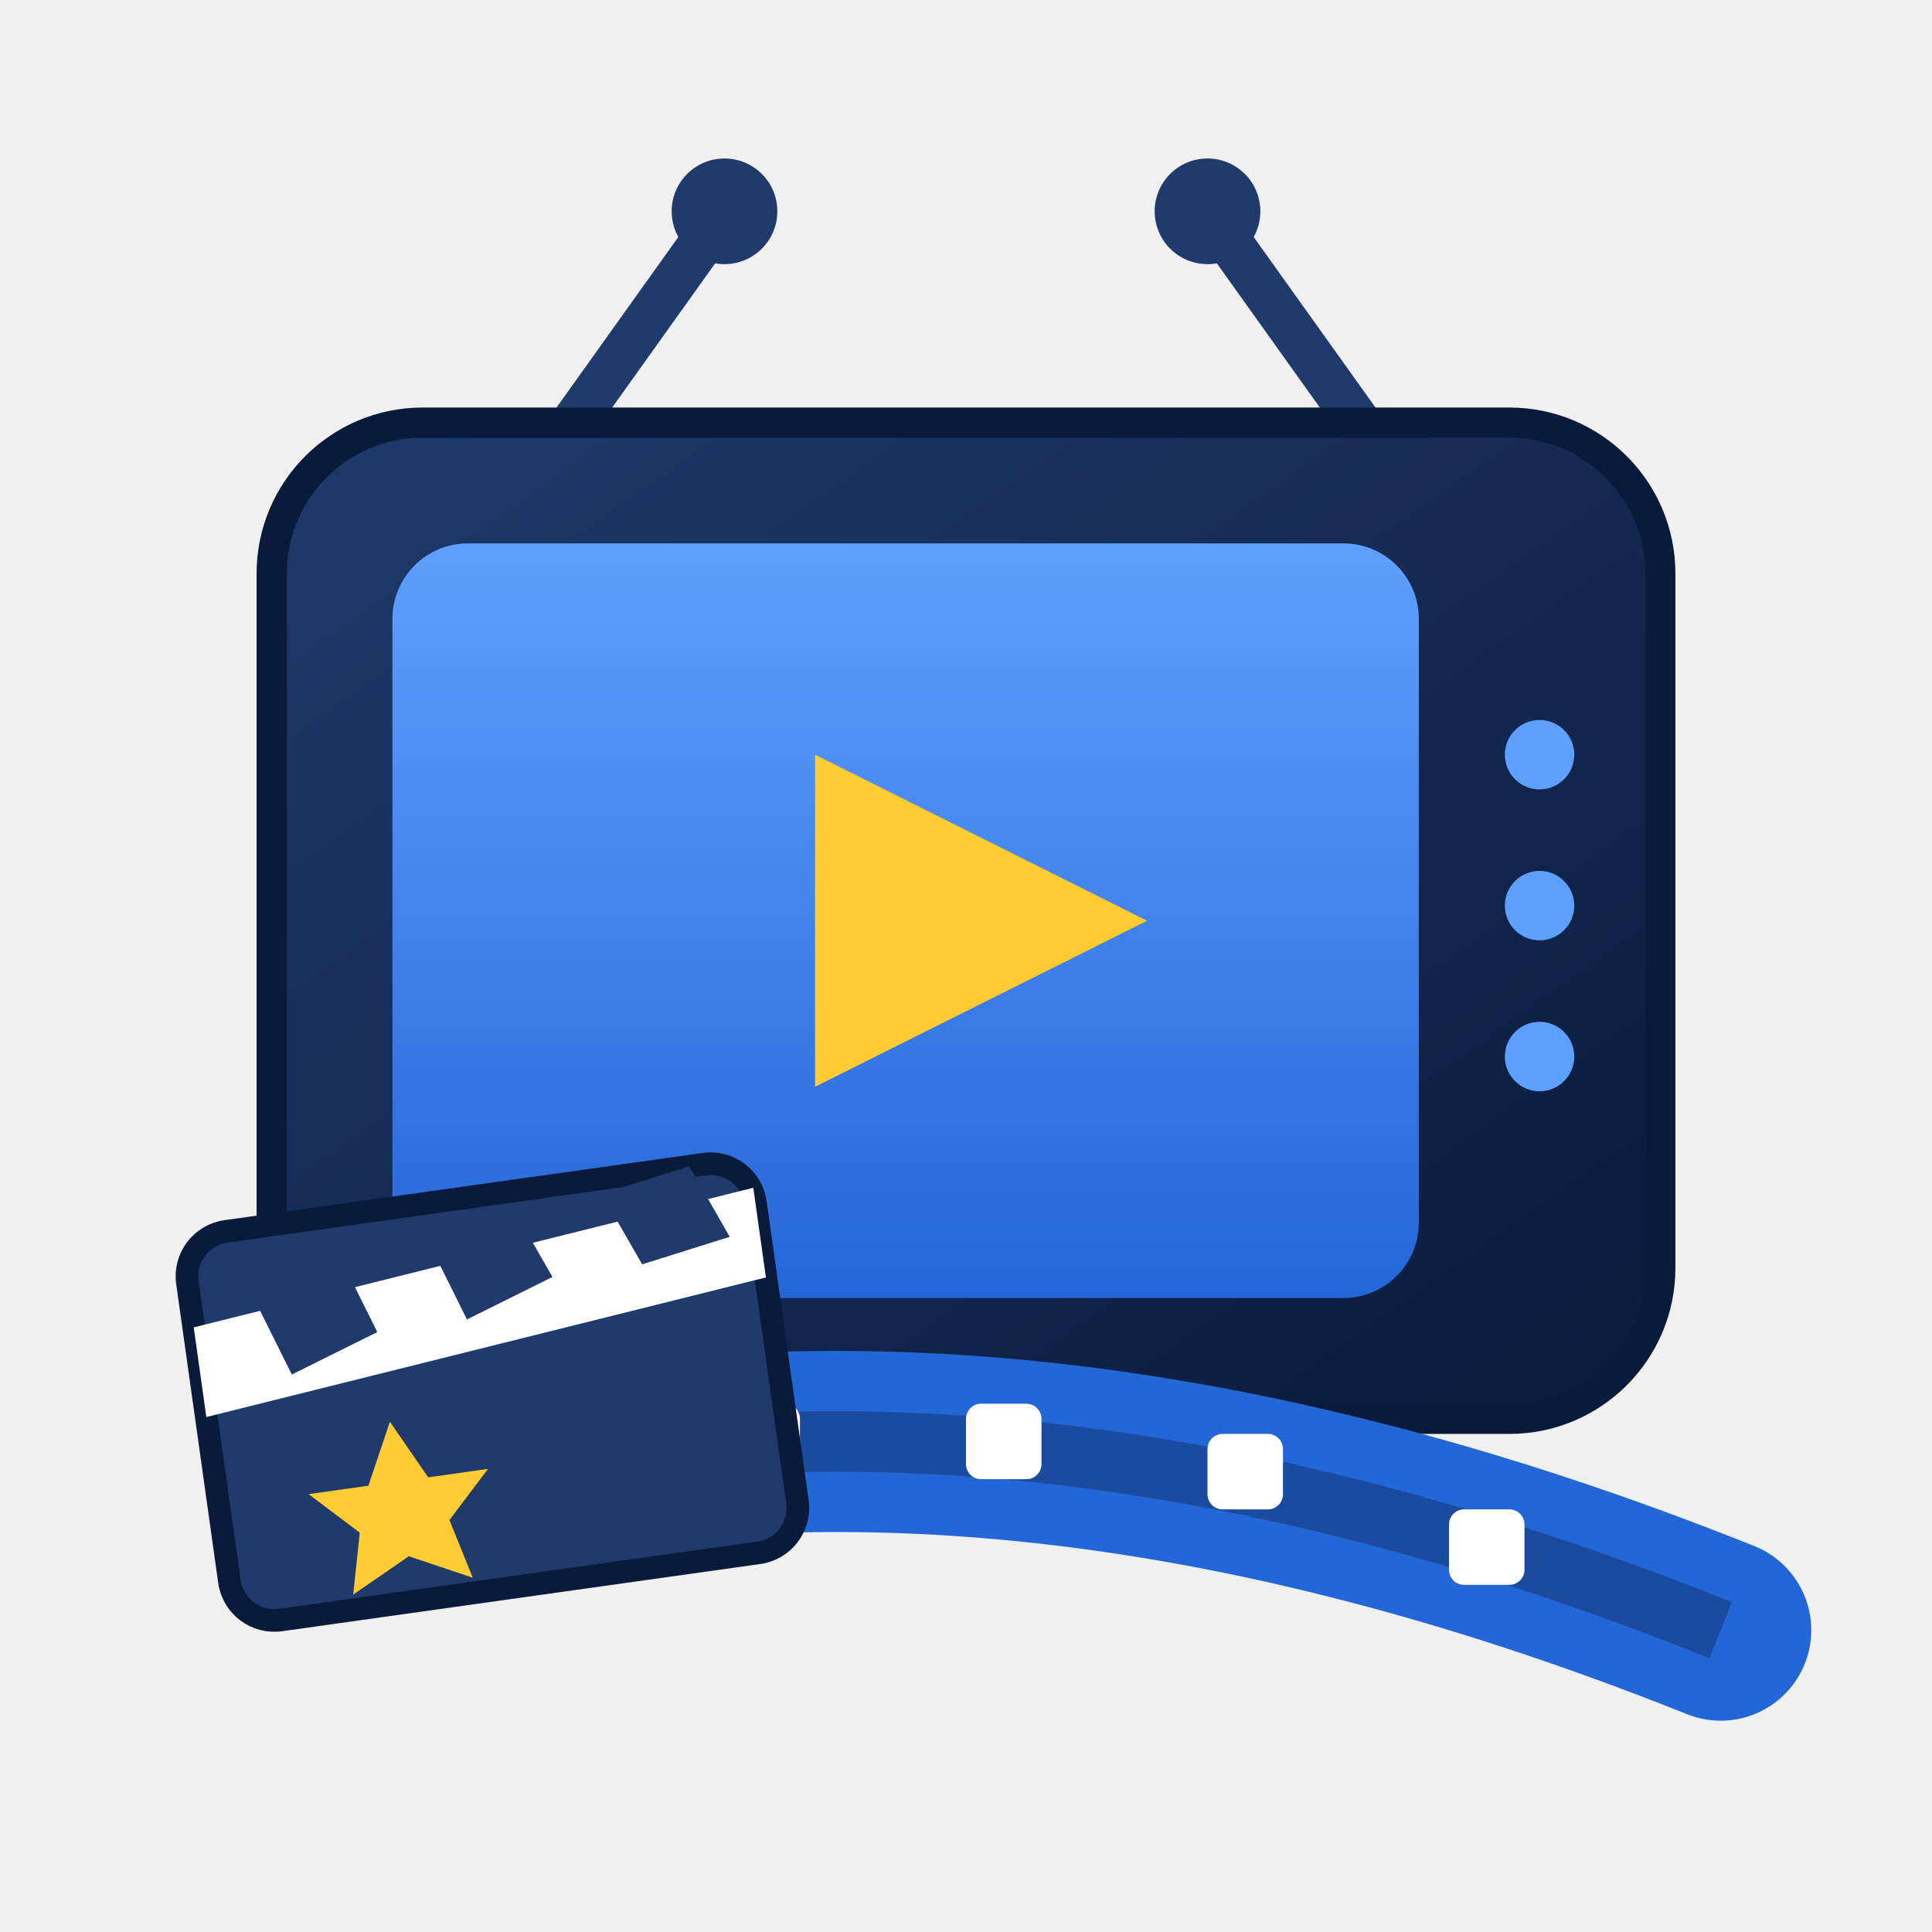
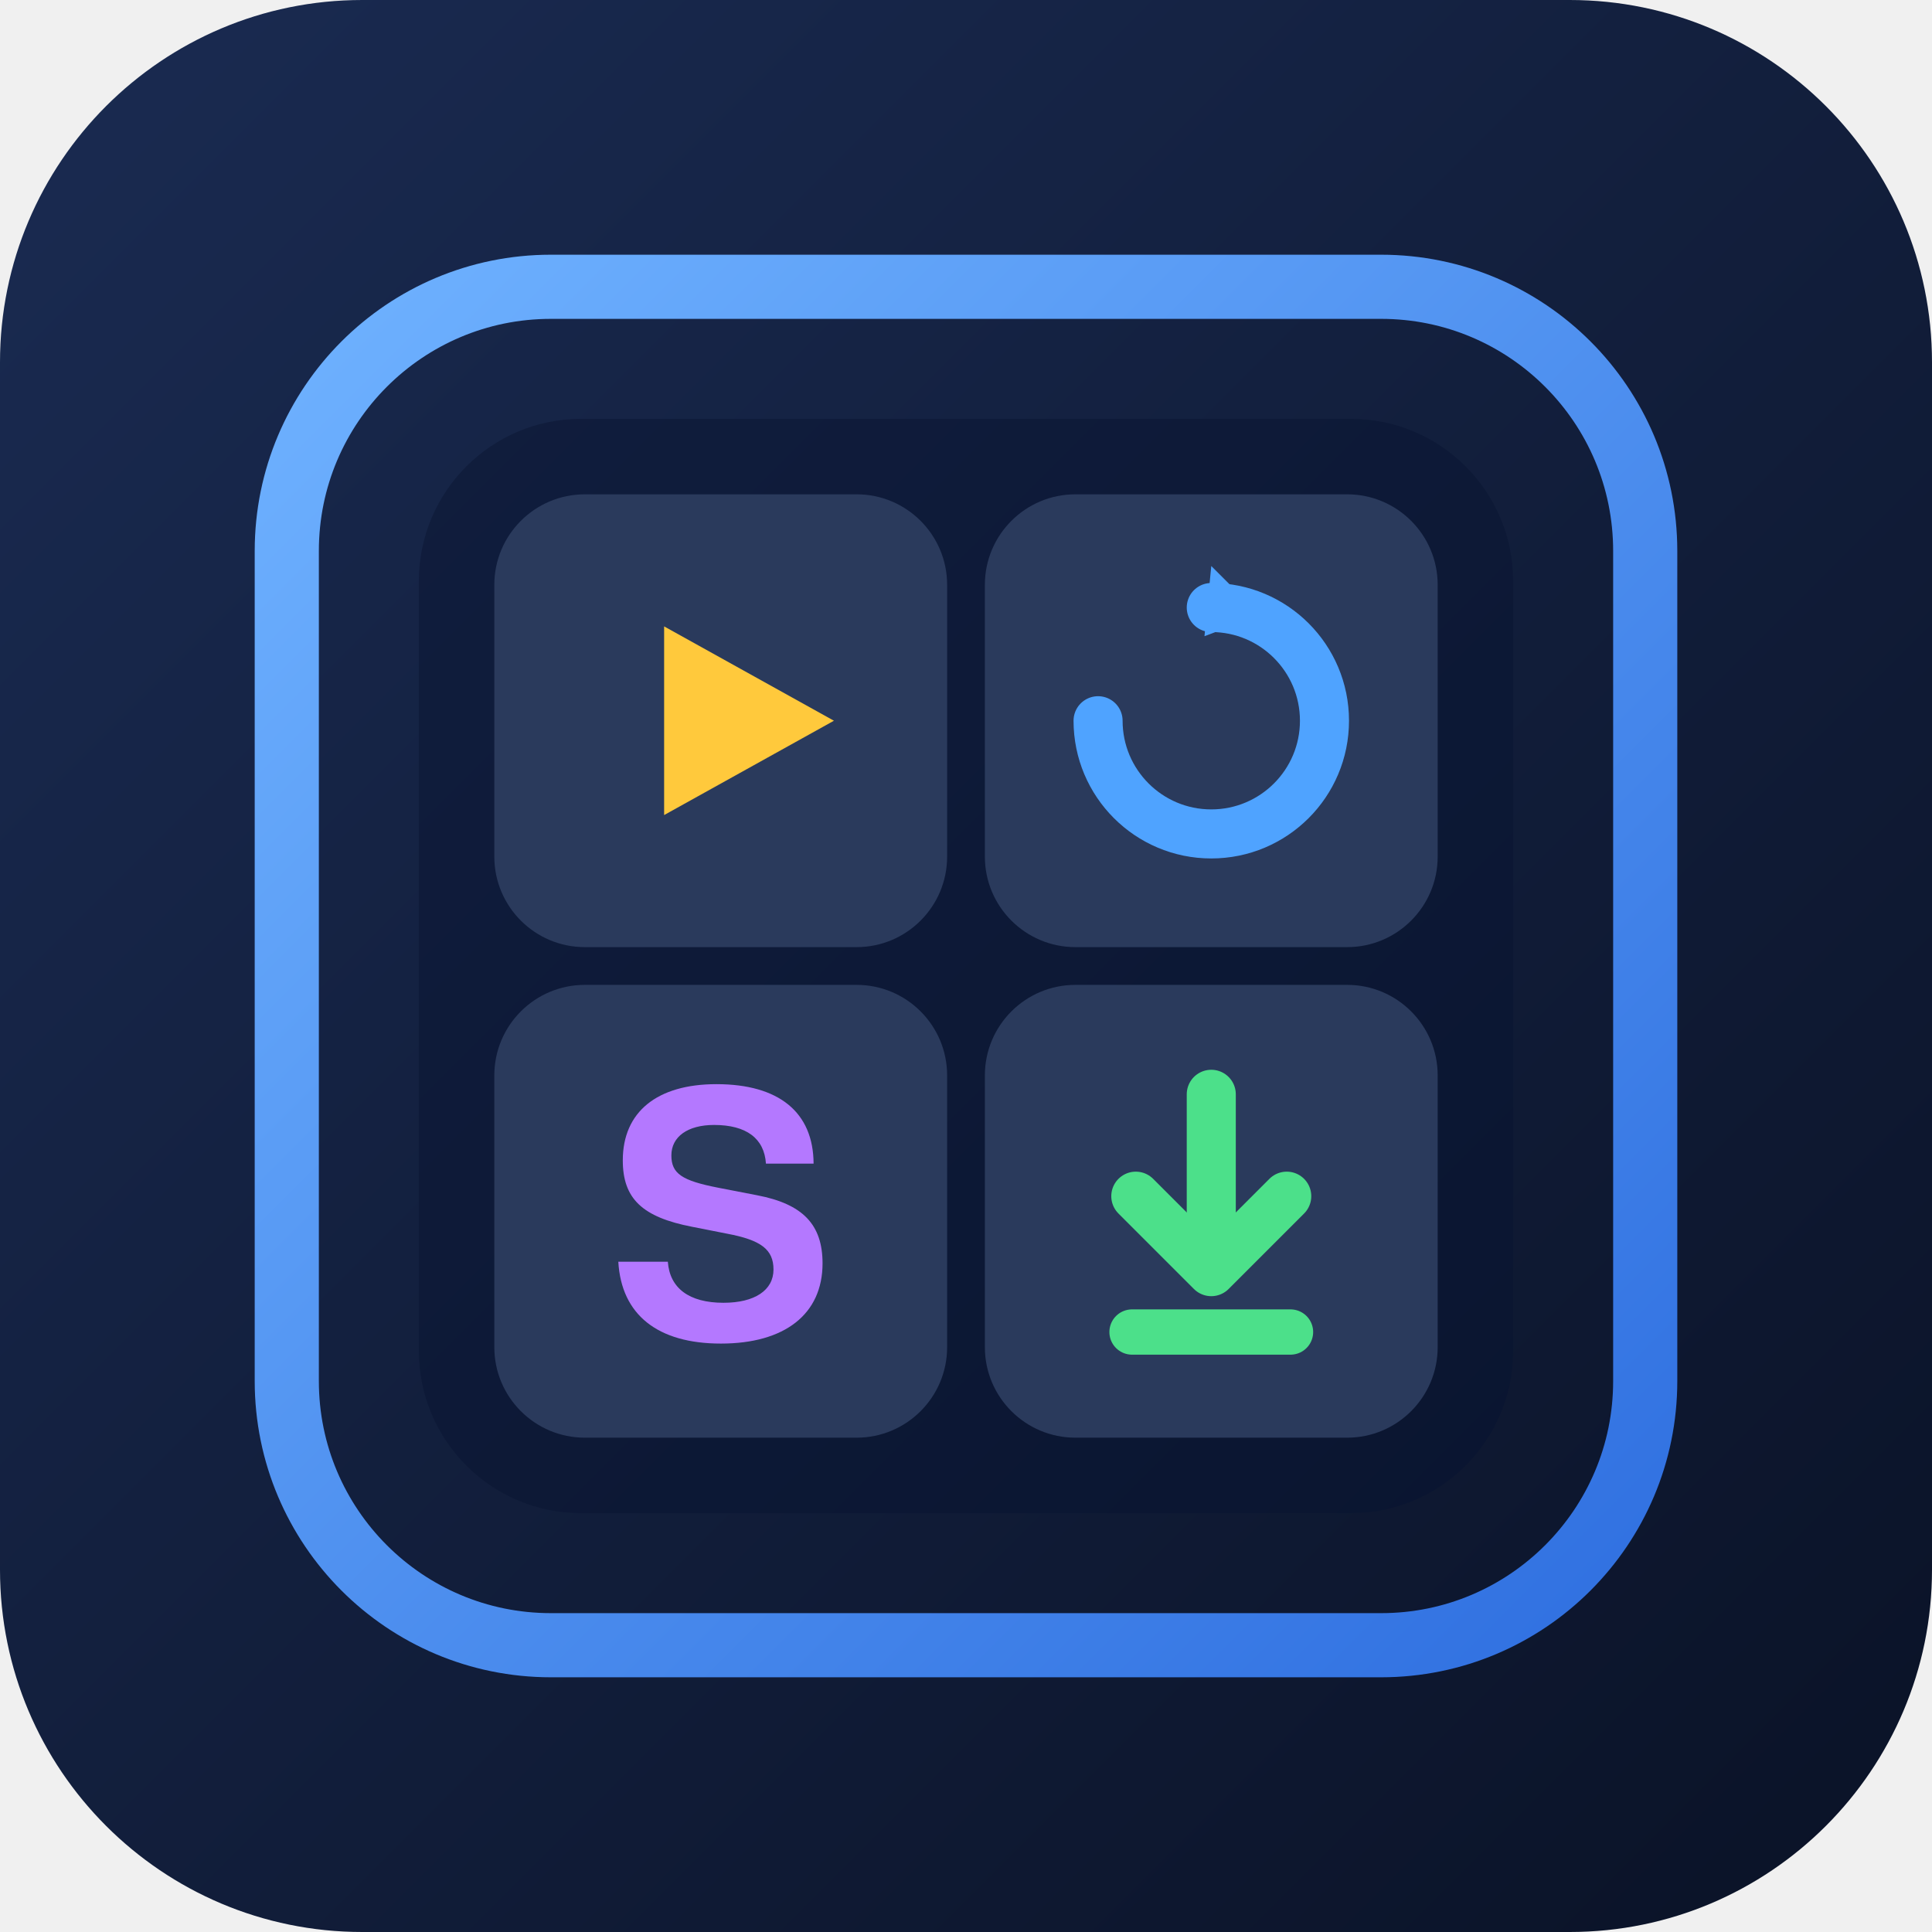
<svg xmlns="http://www.w3.org/2000/svg" viewBox="0 0 128 128" width="128" height="128">
  <defs>
-     <linearGradient id="tvGrad" x1="0" y1="0" x2="1" y2="1">
-       <stop offset="0%" stop-color="#1f3a6b" />
-       <stop offset="100%" stop-color="#0a1a3a" />
+     <linearGradient id="bg" x1="0" y1="0" x2="1" y2="1">
+       <stop offset="0%" stop-color="#1a2b52" />
+       <stop offset="100%" stop-color="#0a1226" />
    </linearGradient>
-     <linearGradient id="screenGrad" x1="0" y1="0" x2="0" y2="1">
-       <stop offset="0%" stop-color="#5ea0ff" />
-       <stop offset="100%" stop-color="#2366d6" />
+     <linearGradient id="frameGrad" x1="0" y1="0" x2="1" y2="1">
+       <stop offset="0%" stop-color="#6fb2ff" />
+       <stop offset="100%" stop-color="#2f6fe0" />
+     </linearGradient>
+     <linearGradient id="screenGrad" x1="0" y1="0" x2="1" y2="1">
+       <stop offset="0%" stop-color="#101d3d" />
+       <stop offset="100%" stop-color="#0a1530" />
    </linearGradient>
  </defs>
-   <line x1="48" y1="14" x2="38" y2="28" stroke="#1f3a6b" stroke-width="3" stroke-linecap="round" />
-   <line x1="80" y1="14" x2="90" y2="28" stroke="#1f3a6b" stroke-width="3" stroke-linecap="round" />
-   <circle cx="48" cy="14" r="3.5" fill="#1f3a6b" />
-   <circle cx="80" cy="14" r="3.5" fill="#1f3a6b" />
-   <rect x="18" y="28" width="92" height="66" rx="10" fill="url(#tvGrad)" stroke="#0a1a3a" stroke-width="2" />
-   <rect x="26" y="36" width="68" height="50" rx="5" fill="url(#screenGrad)" />
-   <circle cx="102" cy="50" r="2.3" fill="#5ea0ff" />
-   <circle cx="102" cy="60" r="2.3" fill="#5ea0ff" />
-   <circle cx="102" cy="70" r="2.3" fill="#5ea0ff" />
-   <polygon points="54,50 54,72 76,61" fill="#ffcc33" />
-   <path d="M24 100 Q 64 88 114 108" stroke="#2366d6" stroke-width="12" fill="none" stroke-linecap="round" />
-   <path d="M24 100 Q 64 88 114 108" stroke="#0a1a3a" stroke-width="4" fill="none" opacity="0.35" />
-   <g fill="#ffffff">
-     <rect x="32" y="95" width="5" height="5" rx="1" />
-     <rect x="48" y="93" width="5" height="5" rx="1" />
-     <rect x="64" y="93" width="5" height="5" rx="1" />
-     <rect x="80" y="95" width="5" height="5" rx="1" />
-     <rect x="96" y="100" width="5" height="5" rx="1" />
-   </g>
-   <g transform="translate(12,82) rotate(-8)">
-     <rect x="0" y="0" width="38" height="26" rx="3" fill="#1f3a6b" stroke="#0a1a3a" stroke-width="1.5" />
-     <path d="M0 6 L38 2 L38 8 L0 12 Z" fill="#ffffff" />
-     <path d="M4 4 L10 2 L12 8 L6 10 Z" fill="#1f3a6b" />
-     <path d="M16 2 L22 1 L24 6 L18 8 Z" fill="#1f3a6b" />
-     <path d="M28 1 L34 0 L36 5 L30 6 Z" fill="#1f3a6b" />
-     <polygon points="10,18 12,14 14,18 18,18 15,21 16,25 12,23 8,25 9,21 6,18" fill="#ffcc33" />
-   </g>
+   <rect width="128" height="128" rx="24" fill="url(#bg)" />
+   <rect x="19" y="19" width="90" height="90" rx="17.5" fill="none" stroke="url(#frameGrad)" stroke-width="4.25" />
+   <rect x="27.75" y="27.75" width="72.5" height="72.5" rx="10.75" fill="url(#screenGrad)" />
+   <rect x="32.75" y="32.75" width="30" height="30" rx="6" fill="#2a3a5c" />
+   <polygon points="44,41.5 44,54 55.25,47.75" fill="#ffc93c" />
+   <rect x="65.25" y="32.75" width="30" height="30" rx="6" fill="#2a3a5c" />
+   <path d="M80.25 40.25a7.5 7.5 0 1 1 -7.5 7.5" fill="none" stroke="#4fa3ff" stroke-width="3.25" stroke-linecap="round" />
+   <polygon points="80.25,37.5 83.5,40.75 79.8,42.15" fill="#4fa3ff" />
+   <rect x="32.75" y="65.25" width="30" height="30" rx="6" fill="#2a3a5c" />
+   <text x="47.75" y="88.5" font-family="-apple-system, Helvetica, Arial, sans-serif" font-weight="800" font-size="22.5" fill="#b478ff" text-anchor="middle">S</text>
+   <rect x="65.25" y="65.25" width="30" height="30" rx="6" fill="#2a3a5c" />
+   <line x1="80.25" y1="72.5" x2="80.25" y2="83.75" stroke="#4ce08a" stroke-width="3.25" stroke-linecap="round" />
+   <polyline points="75.25,79.25 80.25,84.25 85.25,79.25" fill="none" stroke="#4ce08a" stroke-width="3.25" stroke-linecap="round" stroke-linejoin="round" />
+   <line x1="75" y1="88.25" x2="85.5" y2="88.25" stroke="#4ce08a" stroke-width="3" stroke-linecap="round" />
</svg>
